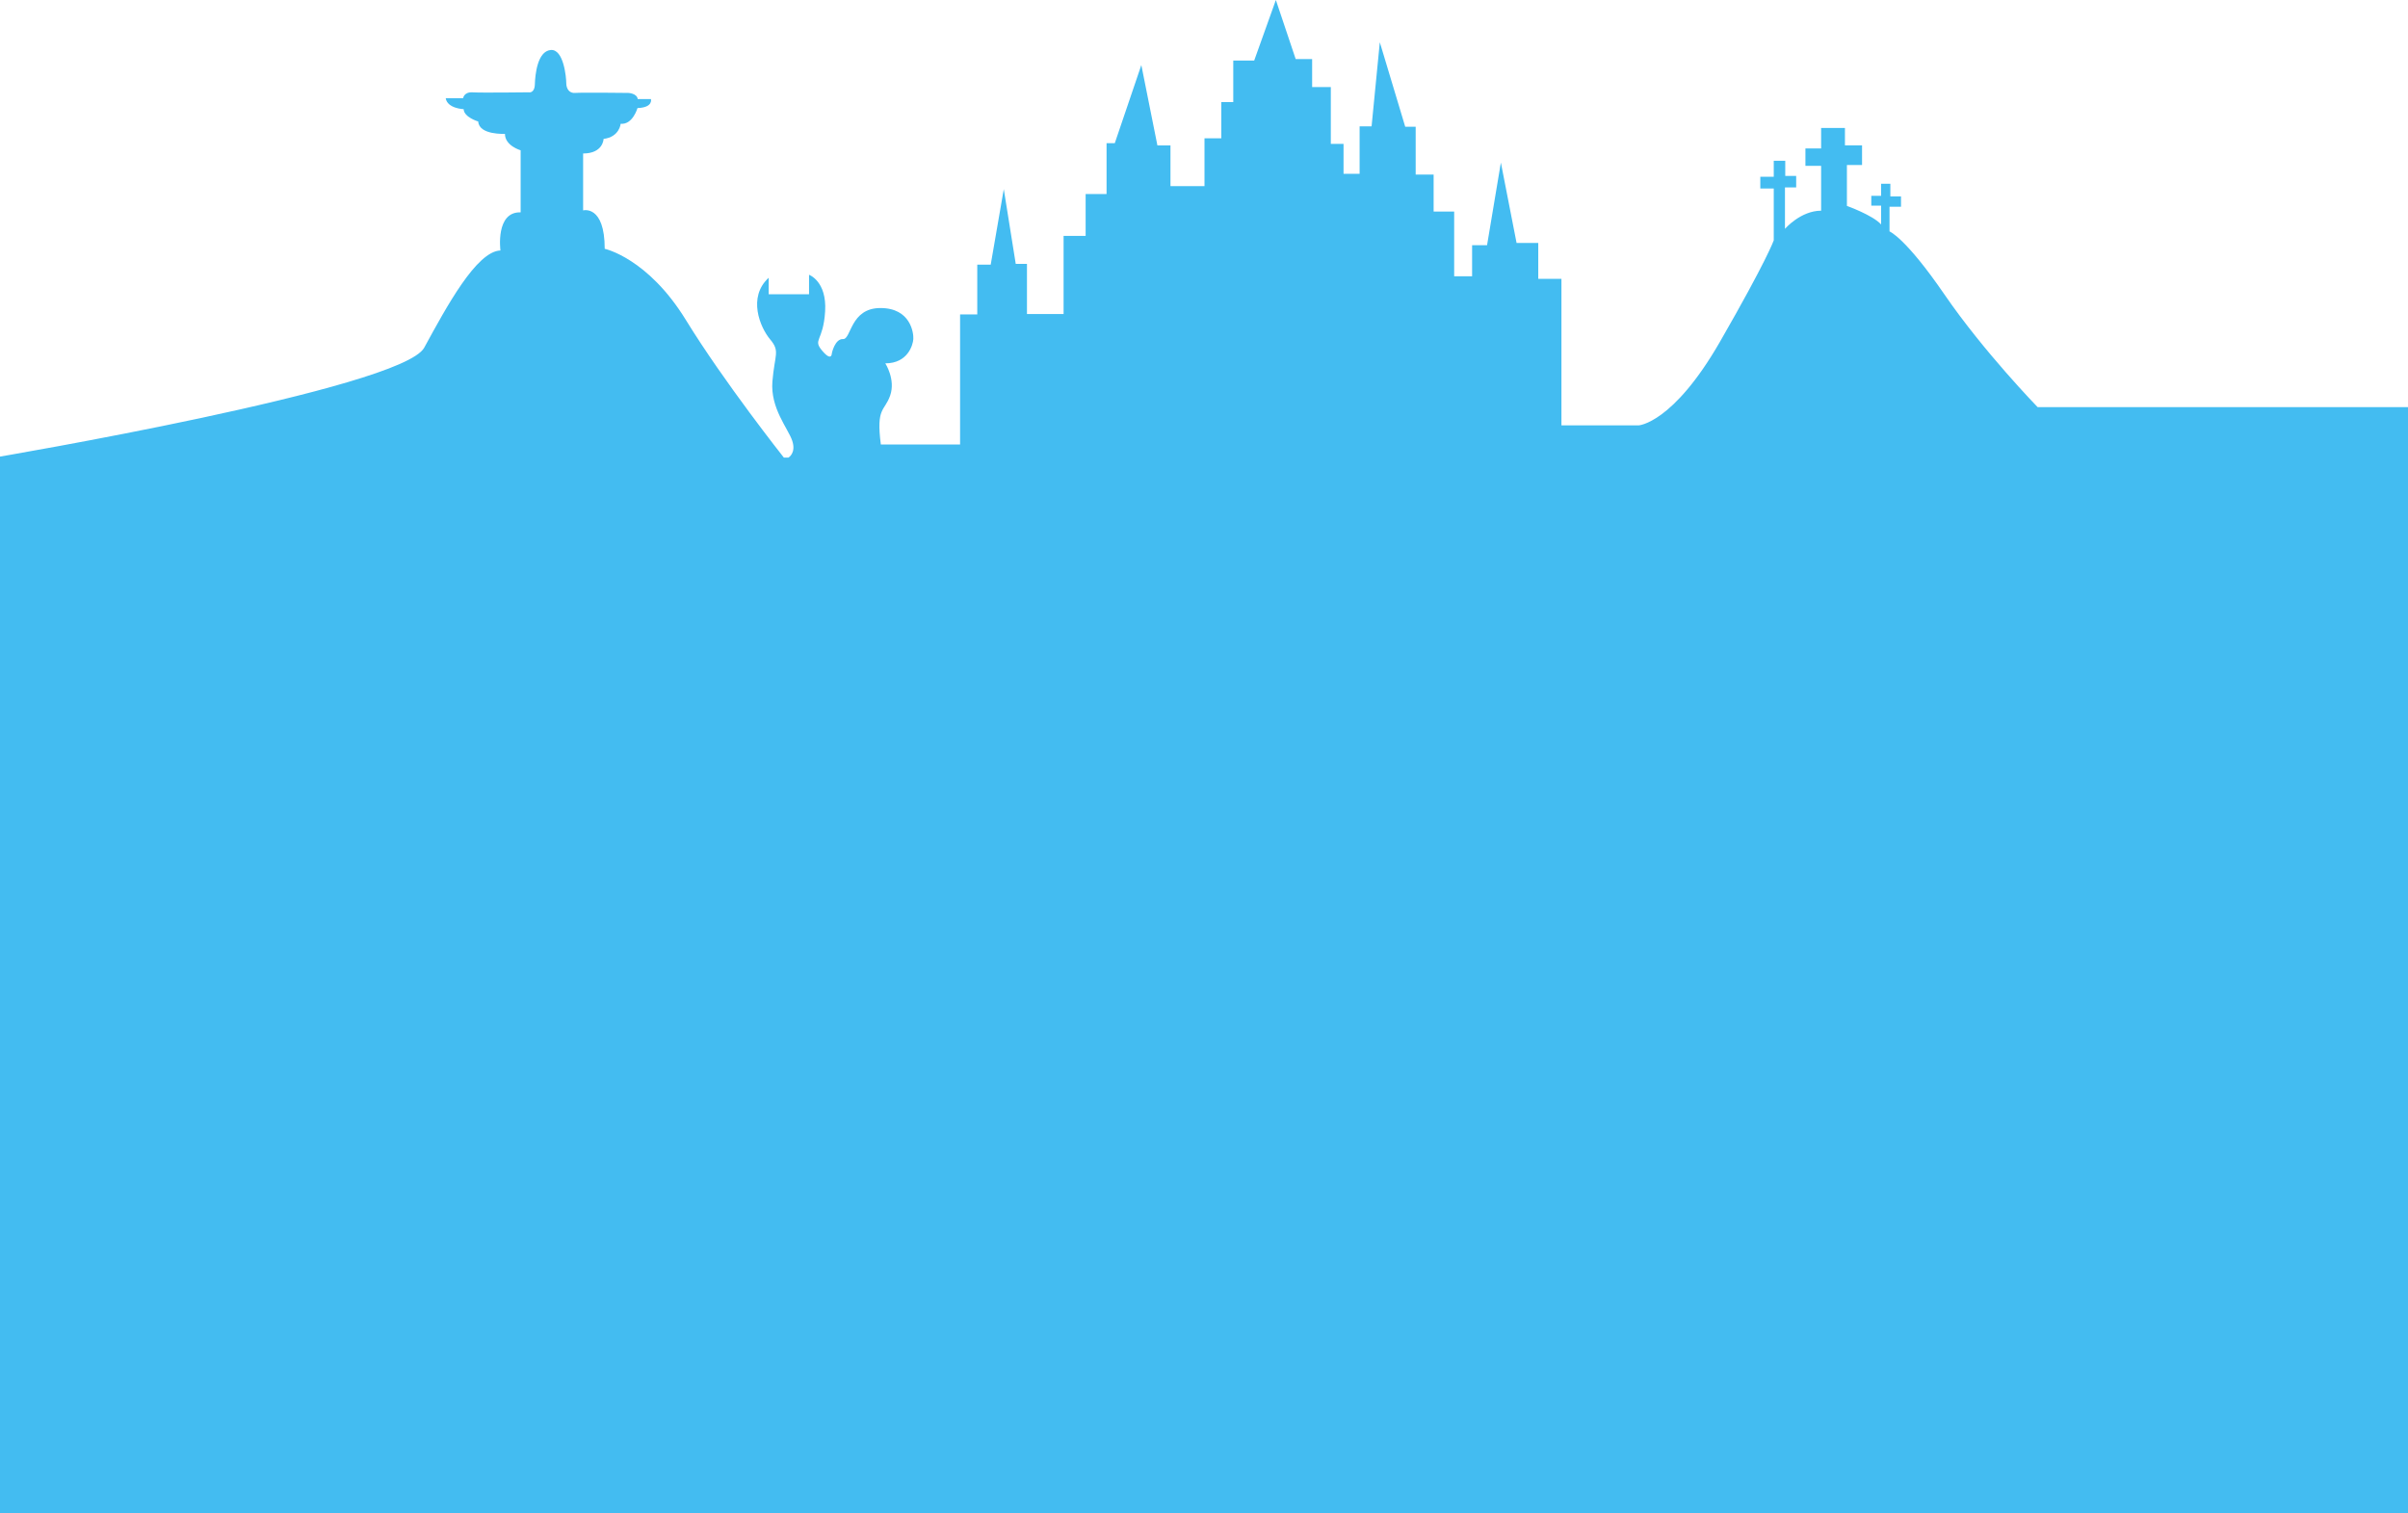
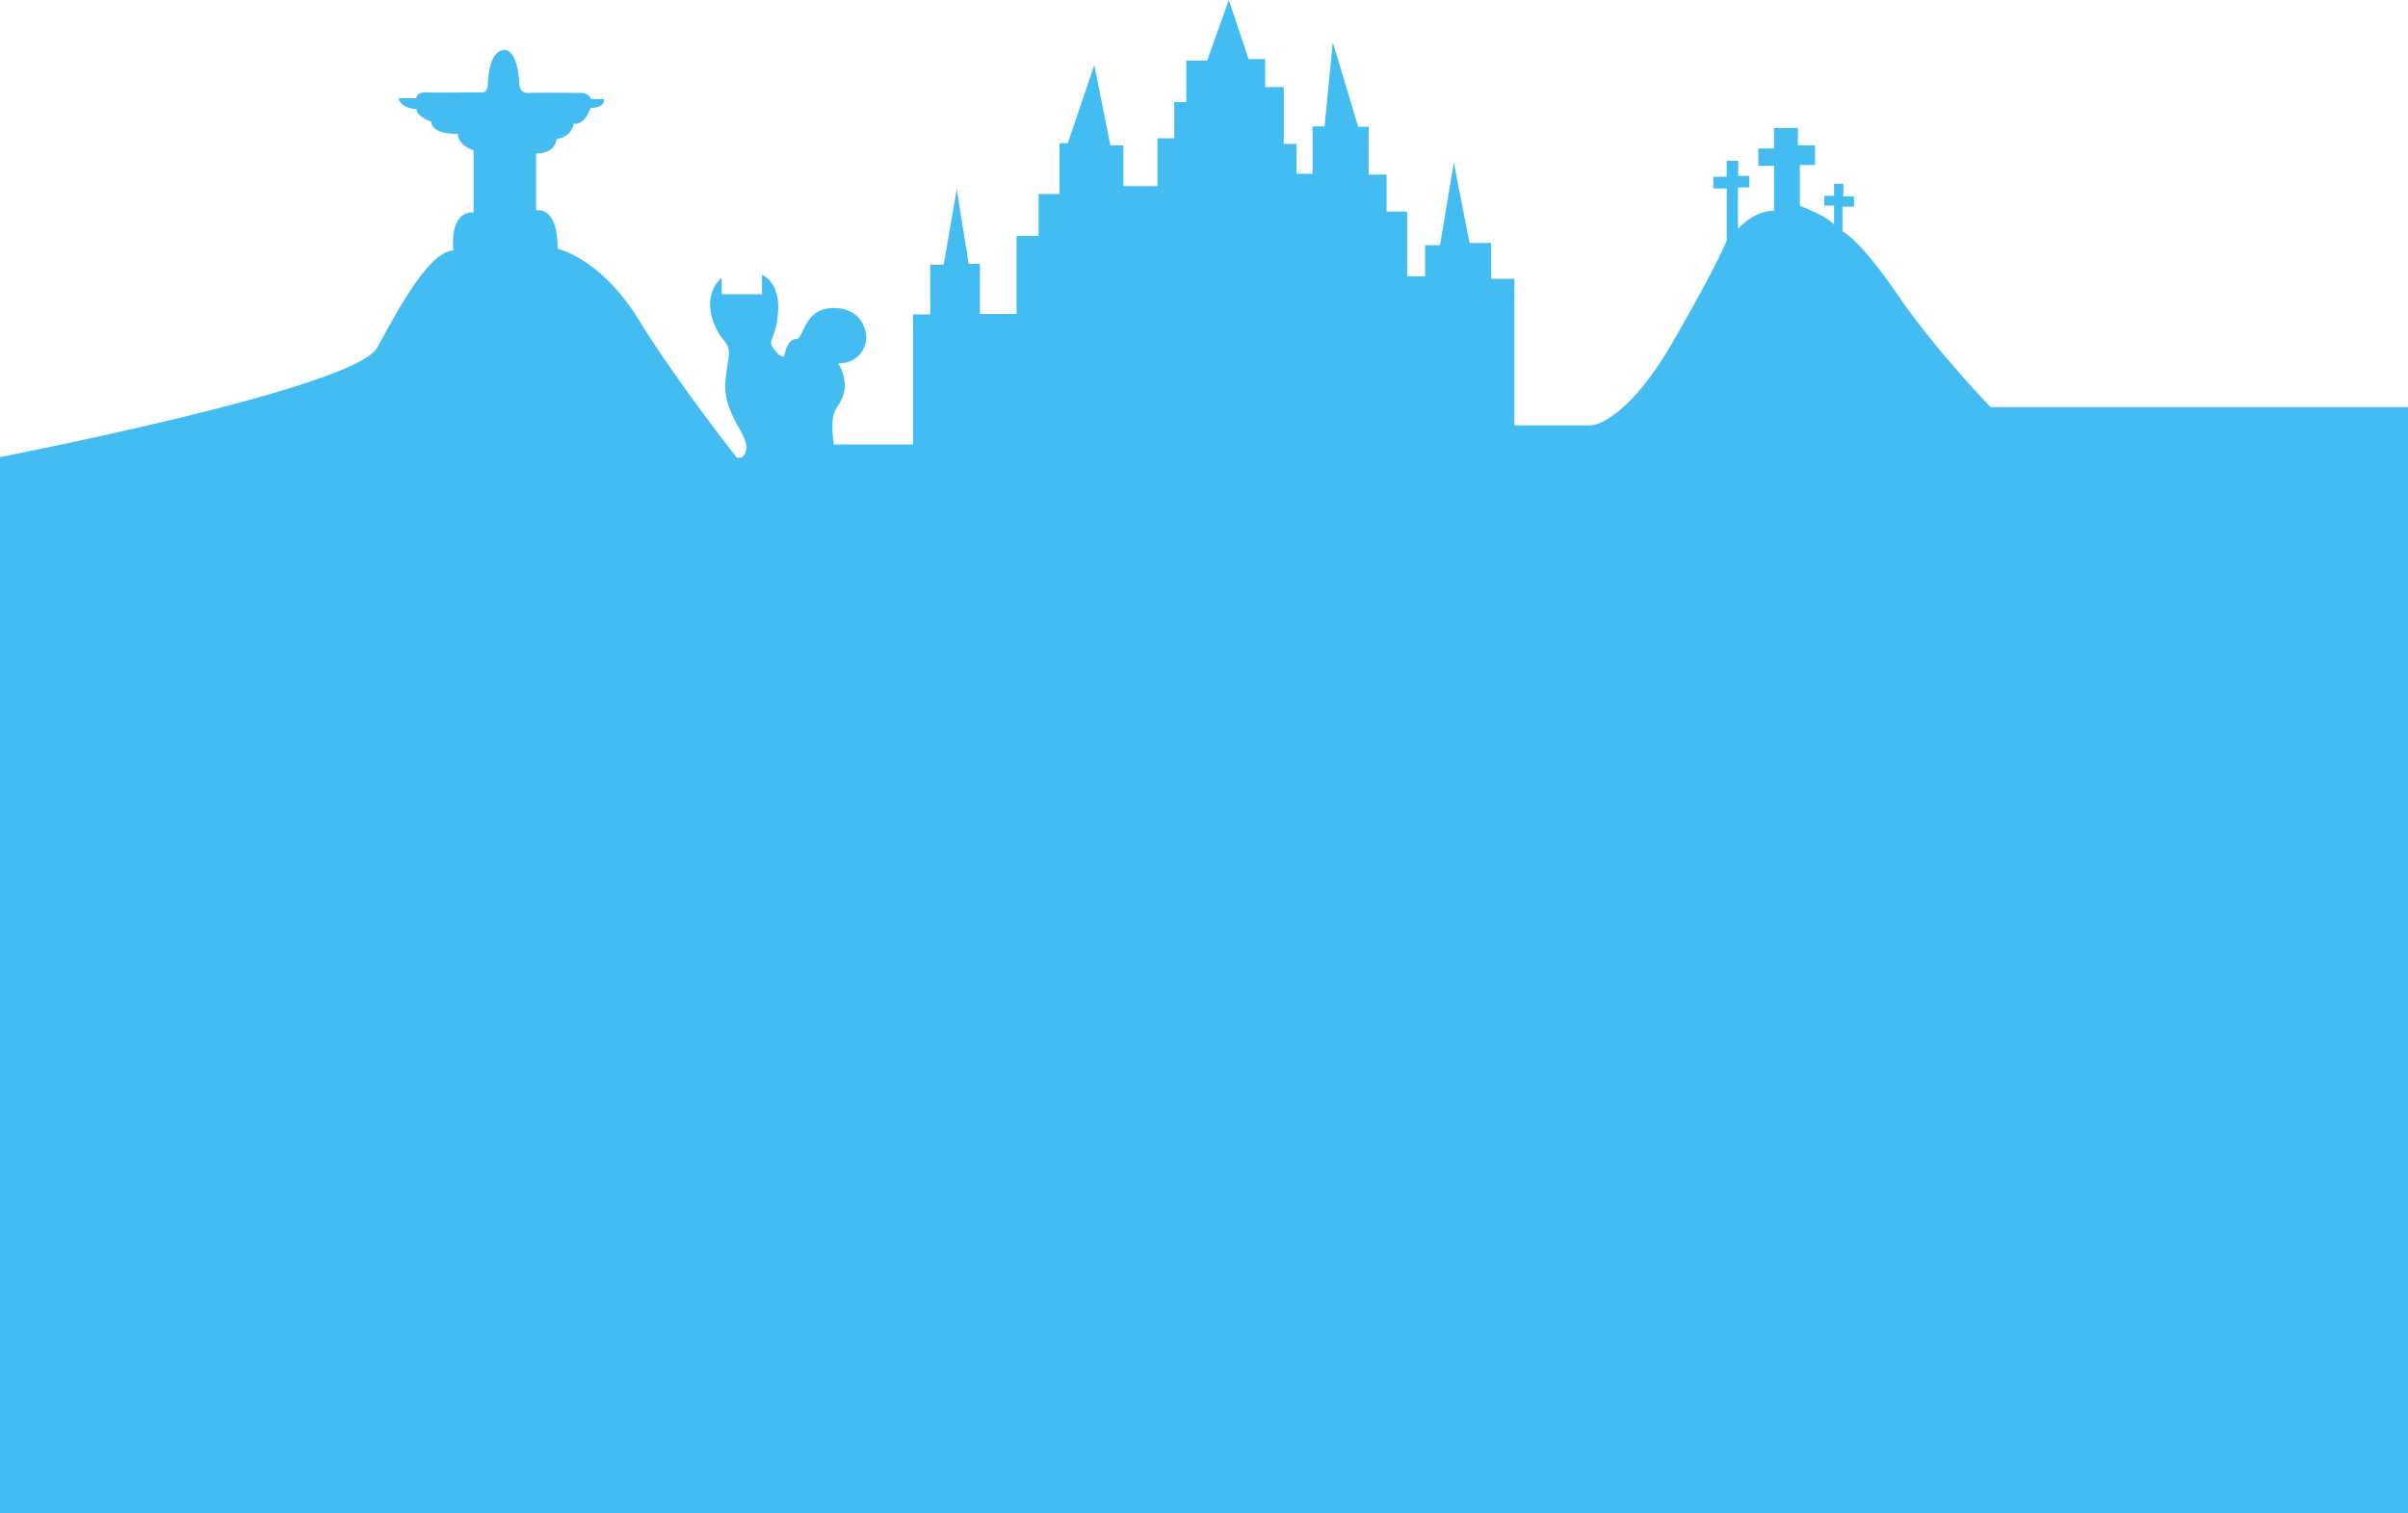
<svg xmlns="http://www.w3.org/2000/svg" width="1920" height="1206" viewBox="0 0 1920 1206" fill="none">
-   <path d="M-4.5 364.877C-4.5 364.877 320.363 310.02 338.244 277.247C356.126 244.457 379.968 200.342 399.031 199.742C399.031 199.742 394.851 168.733 415.131 169.333V119.856C415.131 119.856 402.61 116.275 402.61 106.733C402.61 106.733 381.978 107.844 381.308 96.89C381.308 96.89 369.916 93.539 369.687 87.048C369.687 87.048 356.725 86.607 355.385 78.334H369.246C369.246 78.334 369.916 73.183 376.846 73.642C383.777 74.083 421.55 73.607 421.55 73.607C421.55 73.607 426.241 74.753 426.47 67.151C426.699 59.549 428.48 40.993 438.991 39.881C449.501 38.77 451.511 62.018 451.511 66.269C451.511 70.52 453.751 74.542 458.671 74.101C463.591 73.66 500.906 74.101 500.906 74.101C500.906 74.101 507.836 74.33 508.506 79.022H519.016C519.016 79.022 521.027 85.725 508.294 86.183C508.294 86.183 504.503 99.589 494.892 98.707C494.892 98.707 493.993 109.22 481.261 110.772C481.261 110.772 481.031 122.396 464.949 122.396V167.781C464.949 167.781 482.16 163.089 482.16 198.402C482.16 198.402 516.512 205.704 546.897 255.181C577.281 304.658 624.983 364.877 624.983 364.877H628.703C628.703 364.877 634.964 361.296 631.684 351.472C628.404 341.629 614.102 325.542 615.883 304.076C617.664 282.61 622.143 280.228 614.102 270.686C606.061 261.143 595.921 236.996 612.903 221.509V234.632H645.086V219.127C645.086 219.127 659.388 224.19 657.906 248.337C656.425 272.485 647.766 270.403 655.526 279.629C663.285 288.854 663.267 281.71 663.267 281.71C663.267 281.71 665.648 270.086 672.208 270.386C678.768 270.686 677.869 245.639 702.01 245.639C726.152 245.639 728.533 265.606 728.233 270.386C727.933 275.148 723.771 289.753 705.89 289.753C705.89 289.753 714.231 302.577 709.77 315.383C705.308 328.206 698.448 324.625 702.328 354.435H765.513V250.701H779.215V211.049H789.936L800.359 150.83L809.899 210.449H818.84V250.401H848.042V188.101H865.624V154.71H882.306V114.176H888.866L910.028 51.876L922.848 115.958H933.27V148.449H960.392V110.296H973.795V81.386H983.335V48.295H1000.02L1017.3 0L1033.1 47.096H1046.22V69.444H1061.12V114.758H1071.26V138.606H1084.08V100.753H1093.62L1100.18 33.69L1120.44 101.053H1128.78V139.206H1143.09V168.716H1159.47V220.292H1173.77V195.544H1185.69L1196.71 129.663L1209.23 193.745H1226.52V222.355H1245V339.213H1306.54C1306.54 339.213 1333.8 337.872 1371.37 272.591C1408.91 207.309 1414.29 191.664 1414.29 191.664V150.301H1403.57V140.952H1414.29V128.217H1423.46V140.282H1432.17V149.454H1423.23V182.474C1423.23 182.474 1435.75 168.01 1452.06 168.01V132.238H1439.54V118.374H1452.06V102.058H1471.05V115.922H1484.69V131.568H1472.62V164.2C1472.62 164.2 1493.19 171.573 1499.89 178.964V163.988H1492.06V156.157H1499.89V146.544H1507.26V156.598H1515.76V164.87H1506.59V184.538C1506.59 184.538 1519.18 189.3 1550.46 234.914C1581.75 280.528 1624.67 324.643 1624.67 324.643H1922.82L1922.5 1439H-4.5V364.877Z" fill="#43BCF1" />
+   <path d="M-2 364.877C-2 364.877 282.863 310.02 300.744 277.247C318.626 244.457 342.468 200.342 361.531 199.742C361.531 199.742 357.351 168.733 377.631 169.333V119.856C377.631 119.856 365.11 116.275 365.11 106.733C365.11 106.733 344.478 107.844 343.808 96.89C343.808 96.89 332.416 93.539 332.187 87.048C332.187 87.048 319.225 86.607 317.885 78.334H331.746C331.746 78.334 332.416 73.183 339.346 73.642C346.277 74.083 384.05 73.607 384.05 73.607C384.05 73.607 388.741 74.753 388.97 67.151C389.199 59.549 390.98 40.993 401.491 39.881C412.001 38.77 414.011 62.018 414.011 66.269C414.011 70.52 416.251 74.542 421.171 74.101C426.091 73.66 463.406 74.101 463.406 74.101C463.406 74.101 470.336 74.33 471.006 79.022H481.516C481.516 79.022 483.527 85.725 470.794 86.183C470.794 86.183 467.003 99.589 457.392 98.707C457.392 98.707 456.493 109.22 443.761 110.772C443.761 110.772 443.531 122.396 427.449 122.396V167.781C427.449 167.781 444.66 163.089 444.66 198.402C444.66 198.402 479.012 205.704 509.397 255.181C539.781 304.658 587.483 364.877 587.483 364.877H591.203C591.203 364.877 597.464 361.296 594.184 351.472C590.904 341.629 576.602 325.542 578.383 304.076C580.164 282.61 584.643 280.228 576.602 270.686C568.561 261.143 558.421 236.996 575.403 221.509V234.632H607.586V219.127C607.586 219.127 621.888 224.19 620.406 248.337C618.925 272.485 610.266 270.403 618.026 279.629C625.785 288.854 625.767 281.71 625.767 281.71C625.767 281.71 628.148 270.086 634.708 270.386C641.268 270.686 640.369 245.639 664.51 245.639C688.652 245.639 691.033 265.606 690.733 270.386C690.433 275.148 686.271 289.753 668.39 289.753C668.39 289.753 676.731 302.577 672.27 315.383C667.808 328.206 660.948 324.625 664.828 354.435H728.013V250.701H741.715V211.049H752.436L762.859 150.83L772.399 210.449H781.34V250.401H810.542V188.101H828.124V154.71H844.806V114.176H851.366L872.528 51.876L885.348 115.958H895.77V148.449H922.892V110.296H936.295V81.386H945.835V48.295H962.517L979.799 0L995.6 47.096H1008.72V69.444H1023.62V114.758H1033.76V138.606H1046.58V100.753H1056.12L1062.68 33.69L1082.94 101.053H1091.28V139.206H1105.59V168.716H1121.97V220.292H1136.27V195.544H1148.19L1159.21 129.663L1171.73 193.745H1189.02V222.355H1207.5V339.213H1269.04C1269.04 339.213 1296.3 337.872 1333.87 272.591C1371.41 207.309 1376.79 191.664 1376.79 191.664V150.301H1366.07V140.952H1376.79V128.217H1385.96V140.282H1394.67V149.454H1385.73V182.474C1385.73 182.474 1398.25 168.01 1414.56 168.01V132.238H1402.04V118.374H1414.56V102.058H1433.55V115.922H1447.19V131.568H1435.12V164.2C1435.12 164.2 1455.69 171.573 1462.39 178.964V163.988H1454.56V156.157H1462.39V146.544H1469.76V156.598H1478.26V164.87H1469.09V184.538C1469.09 184.538 1481.68 189.3 1512.96 234.914C1544.25 280.528 1587.17 324.643 1587.17 324.643H1921.32L1921 1267H-2V364.877Z" fill="#43BCF1" />
</svg>
